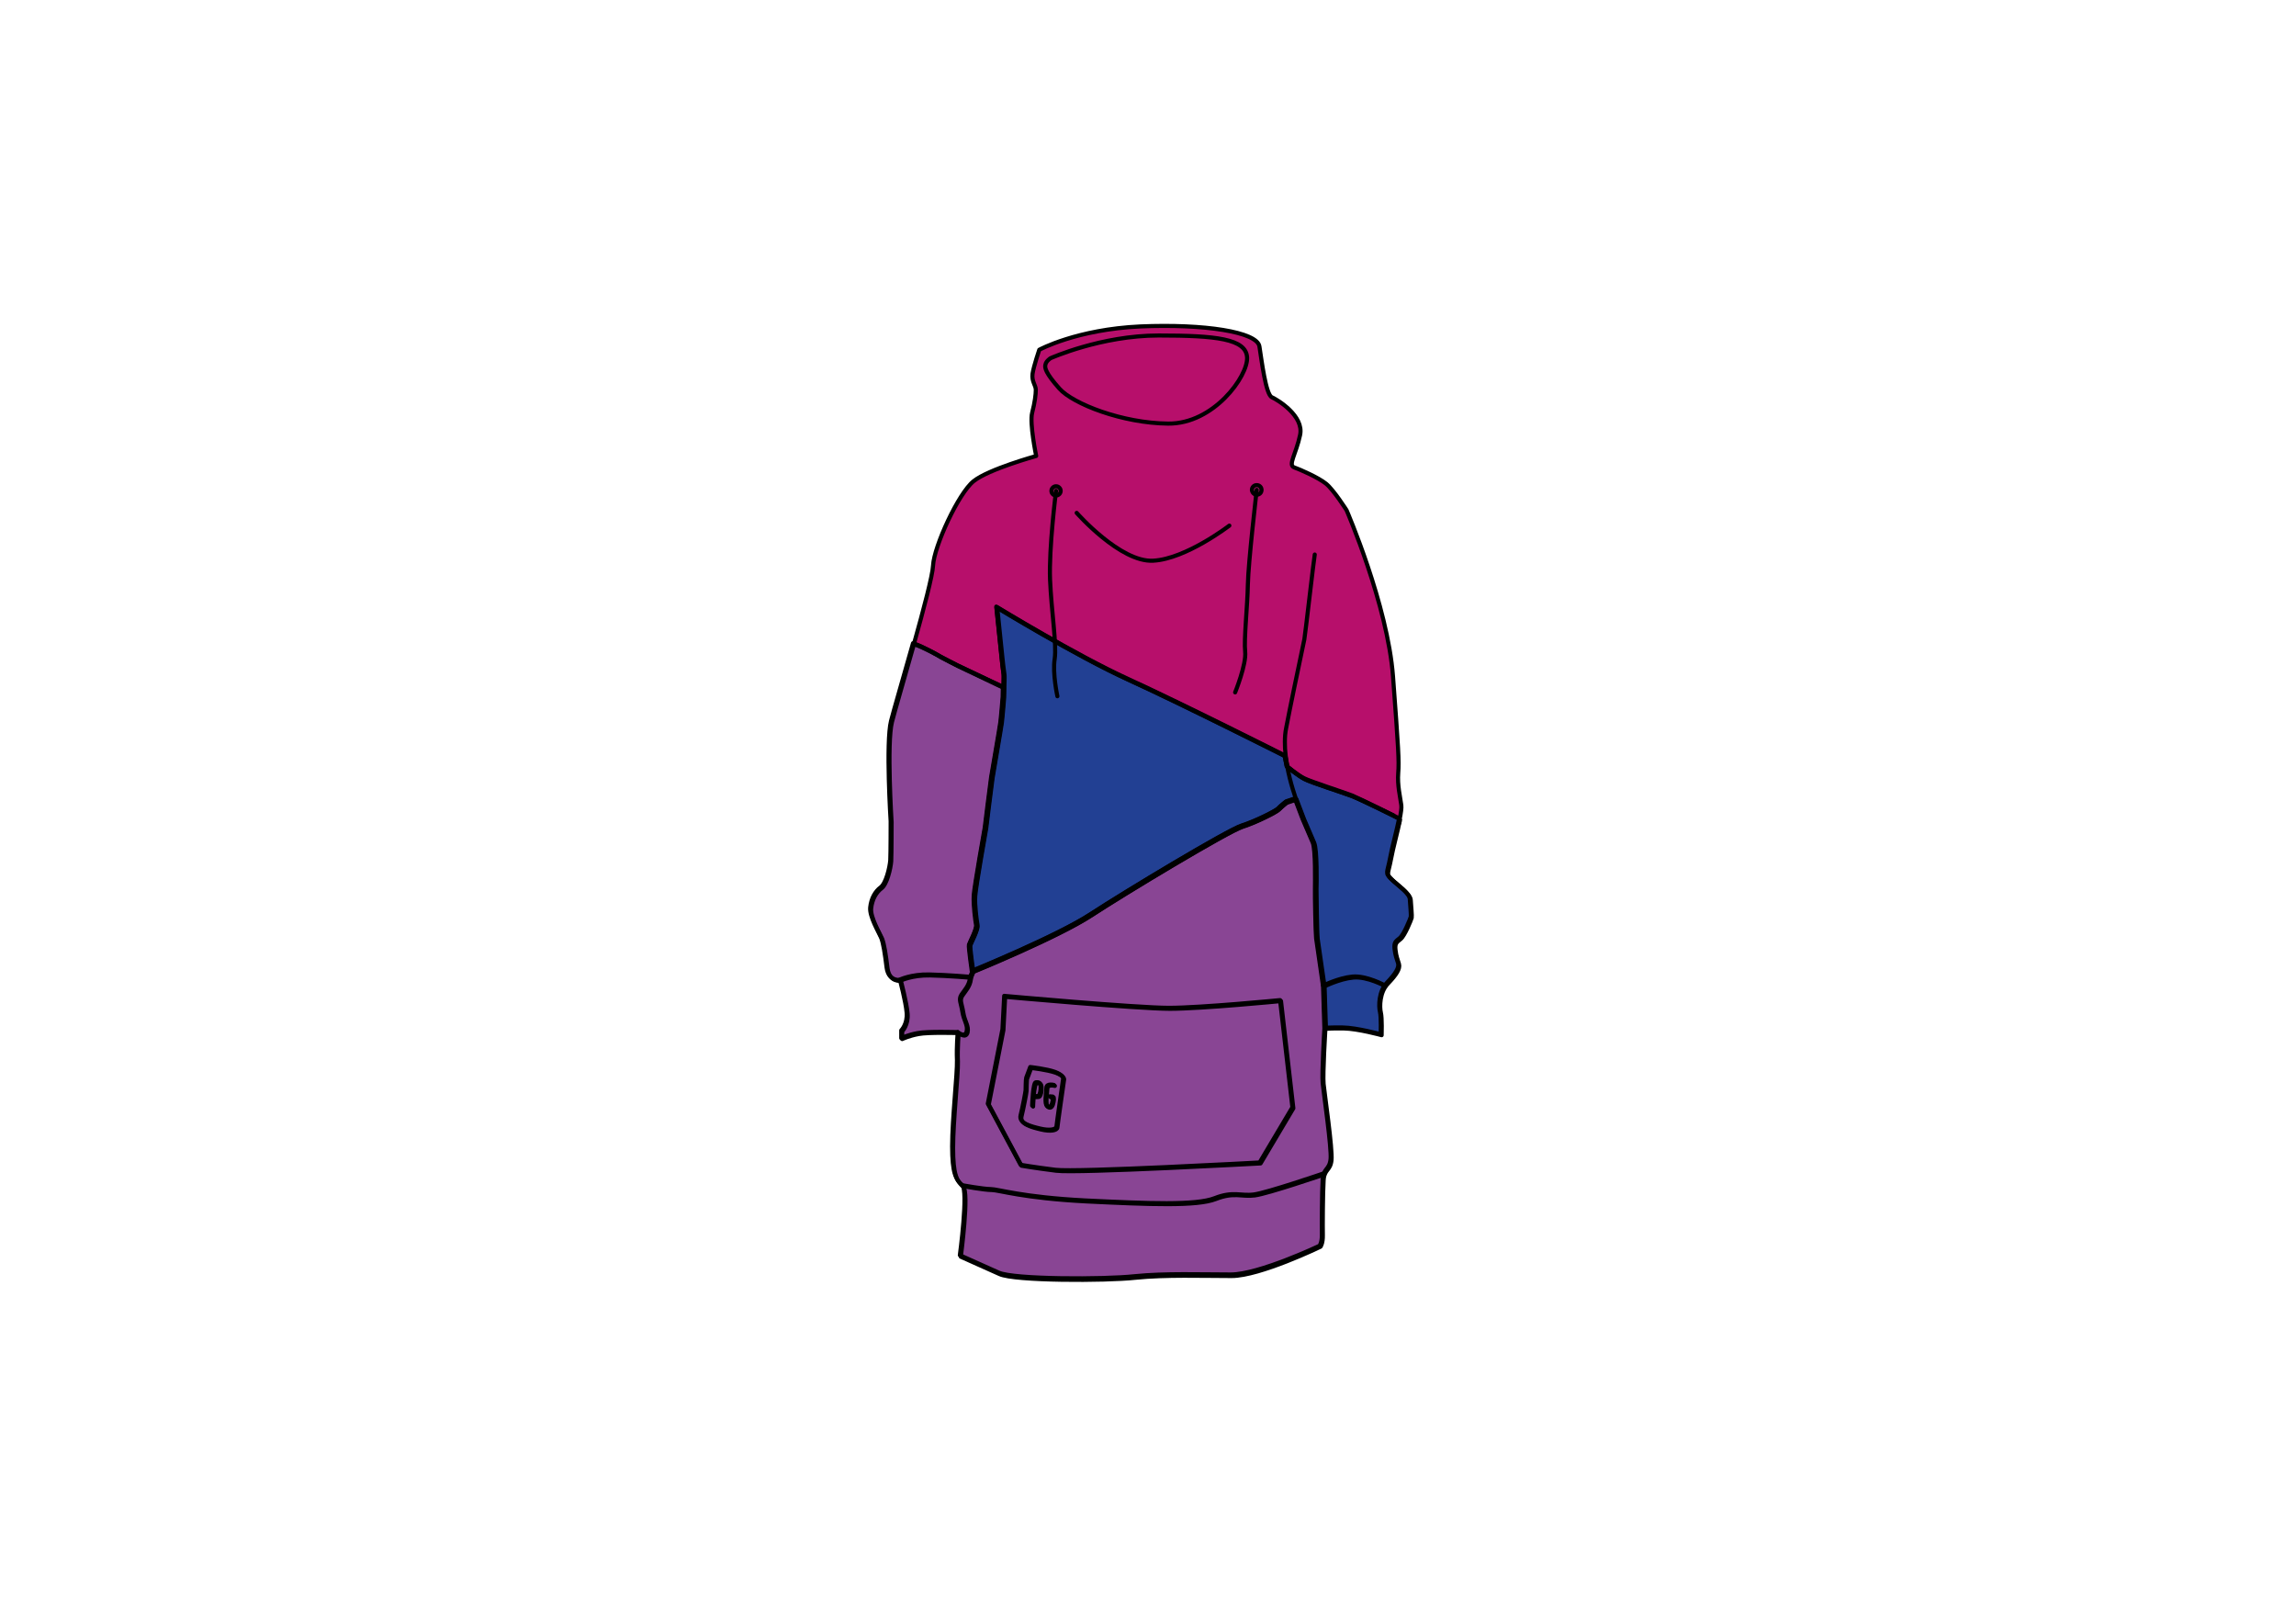
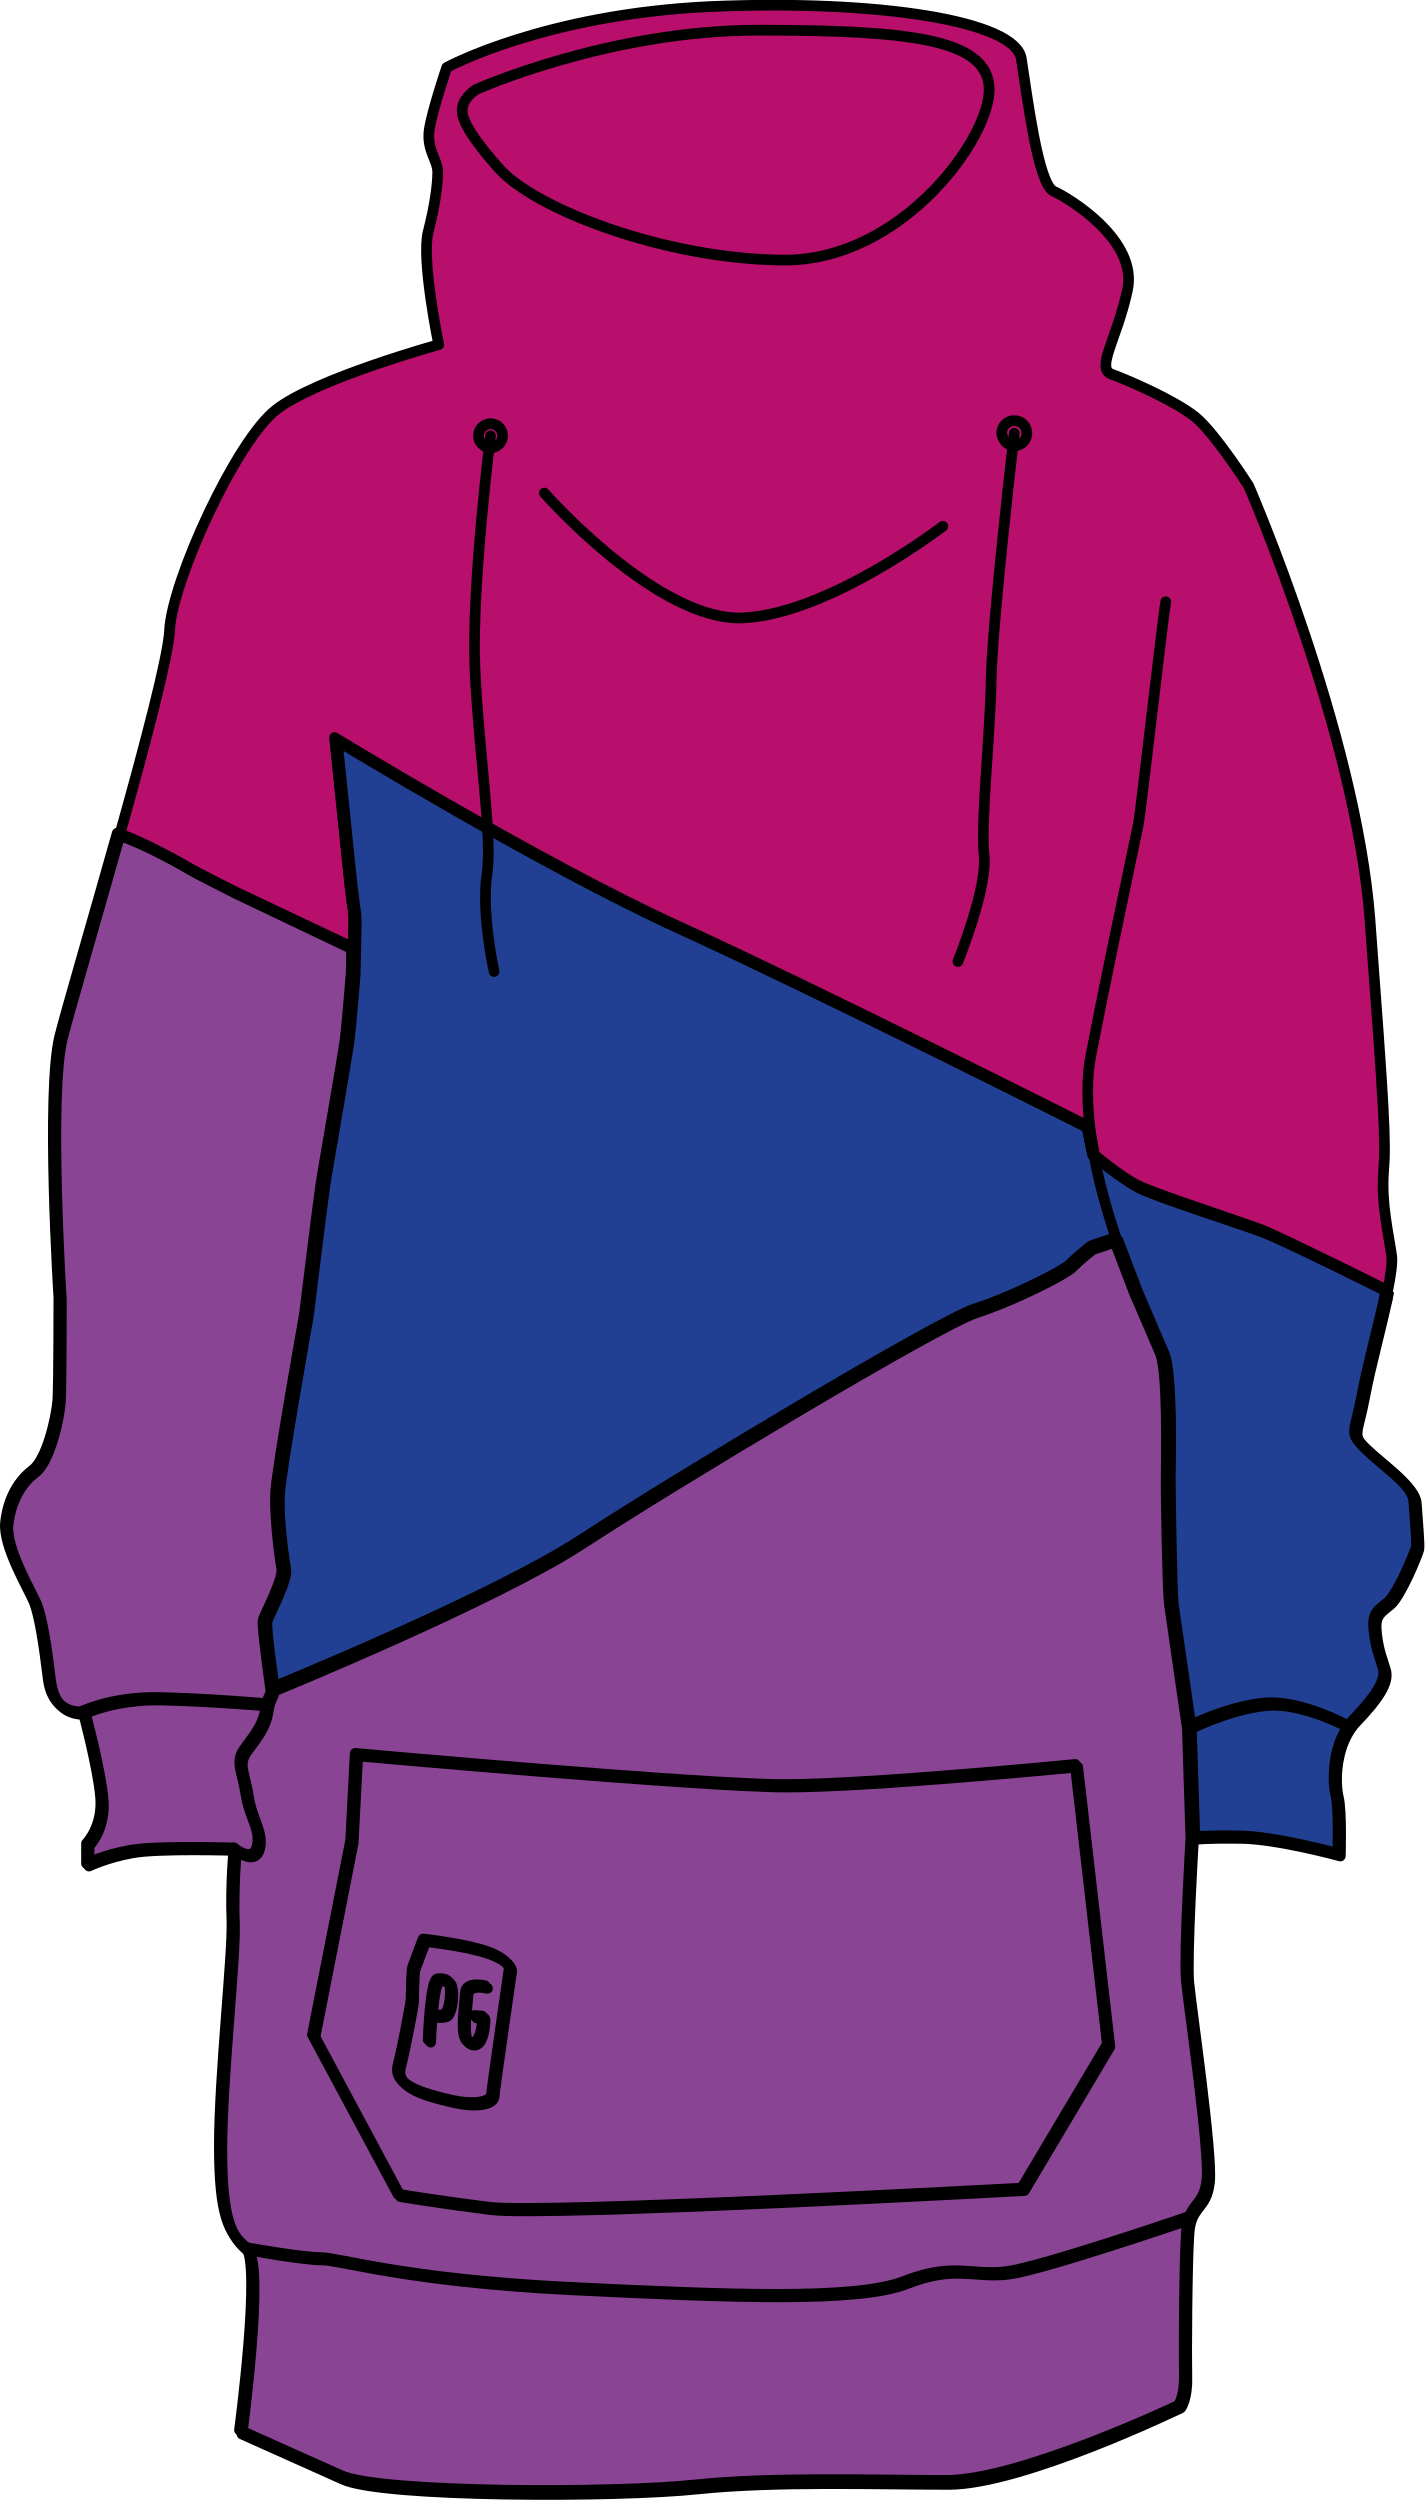
- <svg xmlns="http://www.w3.org/2000/svg" version="1.1" id="Слой_1" x="0px" y="0px" viewBox="0 0 1191 842" style="enable-background:new 0 0 1191 842;" xml:space="preserve">
+ <svg xmlns="http://www.w3.org/2000/svg" version="1.1" id="Слой_1" x="0px" y="0px" viewBox="0 0 283.1 496.9" style="enable-background:new 0 0 283.1 496.9;" xml:space="preserve">
  <style type="text/css">
	.st0{fill-rule:evenodd;clip-rule:evenodd;fill:#894594;}
	.st1{fill-rule:evenodd;clip-rule:evenodd;fill:#224093;}
	.st2{fill-rule:evenodd;clip-rule:evenodd;fill:#B70F6B;}
	.st3{fill:none;stroke:#000000;stroke-width:2.126;stroke-linecap:round;stroke-linejoin:round;stroke-miterlimit:22.926;}
</style>
  <g id="bottom">
-     <path class="st0" d="M496.8,535.3c0,0-15.8-0.5-20.8,0.5c-5,0.9-8.5,2.6-8.5,2.6v-4c0,0,3.3-3.3,2.8-9.2s-3.5-17-3.5-17   s-5.9,0.9-6.9-6.4c-0.9-7.3-1.7-12.5-2.8-15.4c-1.2-2.8-6.2-11.1-5.7-15.8c0.5-4.7,2.6-8.3,5.4-10.4s4.7-10.2,5-14   c0.2-3.8,0.2-20.3,0.2-20.3s-2.6-40.9,0.2-52c1.4-5.5,6.5-22.9,11.4-40.3c5,1.6,13.1,6.2,14,6.8c1,0.6,8.9,4.6,8.9,4.6l23.7,11.3   l-0.1,5.1c0,0-0.8,10.1-1.2,13.2s-4.4,26-4.8,28.6c-0.4,2.6-3.3,26.1-3.3,26.1s-5.4,30.3-5.7,35.1c-0.3,4.7,0.8,13.1,1.2,15.3   c0.4,2.2-3.4,9.2-3.7,10.3c-0.3,1.1,1.5,13.7,1.5,13.7s44.1-18,61.5-29.4s70.8-43.5,78.3-45.9s17.8-7.7,18.9-8.9   c1.1-1.2,4.1-3.6,4.1-3.6l4.8-1.6l4,10.5c0,0,3.6,8.4,5.2,12.1c1.6,3.7,1.2,21.1,1.2,24.1c-0.1,3,0.3,23.4,0.6,25.6   c0.3,2.3,3.6,24.9,3.6,24.9l0.7,21.9c0,0-1.4,23.2-0.9,28.3s4.7,33.8,4.1,39.5c-0.6,5.7-3.8,4.5-4.1,10.6c-0.4,6.2-0.5,24-0.4,28.3   s-1.2,6-1.2,6S653.1,661,638.4,661s-34.3-0.7-49.9,0.9c-15.6,1.7-62.7,1.7-70.5-1.9c-7.8-3.5-20.1-9-20.1-9s4.5-33.6,1.2-36.4   c-3.3-2.8-5.2-6.2-5.2-20.1c0-14,2.7-37.7,2.5-44.7C496.1,542.8,496.8,535.3,496.8,535.3z" />
-     <path class="st0" d="M496.3,534.8c0,0-15.8-0.5-20.8,0.5c-5,0.9-8.5,2.6-8.5,2.6v-4c0,0,3.3-3.3,2.8-9.2s-3.5-17-3.5-17   s-5.9,0.9-6.9-6.4c-0.9-7.3-1.7-12.5-2.8-15.4c-1.2-2.8-6.2-11.1-5.7-15.8c0.5-4.7,2.6-8.3,5.4-10.4s4.7-10.2,5-14   c0.2-3.8,0.2-20.3,0.2-20.3s-2.6-40.9,0.2-52c1.4-5.5,6.5-22.9,11.4-40.3c5,1.6,13.1,6.2,14,6.8c1,0.6,8.9,4.6,8.9,4.6l23.7,11.3   l-0.1,5.1c0,0-0.8,10.1-1.2,13.2s-4.4,26-4.8,28.6c-0.4,2.6-3.3,26.1-3.3,26.1s-5.4,30.3-5.7,35.1c-0.3,4.7,0.8,13.1,1.2,15.3   c0.4,2.2-3.4,9.2-3.7,10.3c-0.3,1.1,1.5,13.7,1.5,13.7s44.1-18,61.5-29.4s70.8-43.5,78.3-45.9s17.8-7.7,18.9-8.9   c1.1-1.2,4.1-3.6,4.1-3.6l4.8-1.6l4,10.5c0,0,3.6,8.4,5.2,12.1c1.6,3.7,1.2,21.1,1.2,24.1c-0.1,3,0.3,23.4,0.6,25.6   c0.3,2.3,3.6,24.9,3.6,24.9l0.7,21.9c0,0-1.4,23.2-0.9,28.3s4.7,33.8,4.1,39.5c-0.6,5.7-3.8,4.5-4.1,10.6c-0.4,6.2-0.5,24-0.4,28.3   s-1.2,6-1.2,6s-31.4,15.2-46.1,15.2s-34.3-0.7-49.9,0.9c-15.6,1.7-62.7,1.7-70.5-1.9c-7.8-3.5-20.1-9-20.1-9s4.5-33.6,1.2-36.4   c-3.3-2.8-5.2-6.2-5.2-20.1c0-14,2.7-37.7,2.5-44.7C495.6,542.3,496.3,534.8,496.3,534.8z" />
+     <path class="st0" d="M46.5,367.3c0,0-15.8-0.5-20.8,0.5c-5,0.9-8.5,2.6-8.5,2.6v-4c0,0,3.3-3.3,2.8-9.2s-3.5-17-3.5-17   s-5.9,0.9-6.9-6.4c-0.9-7.3-1.7-12.5-2.8-15.4c-1.2-2.8-6.2-11.1-5.7-15.8c0.5-4.7,2.6-8.3,5.4-10.4s4.7-10.2,5-14   c0.2-3.8,0.2-20.3,0.2-20.3s-2.6-40.9,0.2-52c1.4-5.5,6.5-22.9,11.4-40.3c5,1.6,13.1,6.2,14,6.8c1,0.6,8.9,4.6,8.9,4.6l23.7,11.3   l-0.1,5.1c0,0-0.8,10.1-1.2,13.2s-4.4,26-4.8,28.6c-0.4,2.6-3.3,26.1-3.3,26.1s-5.4,30.3-5.7,35.1c-0.3,4.7,0.8,13.1,1.2,15.3   c0.4,2.2-3.4,9.2-3.7,10.3c-0.3,1.1,1.5,13.7,1.5,13.7s44.1-18,61.5-29.4s70.8-43.5,78.3-45.9s17.8-7.7,18.9-8.9   c1.1-1.2,4.1-3.6,4.1-3.6l4.8-1.6l4,10.5c0,0,3.6,8.4,5.2,12.1c1.6,3.7,1.2,21.1,1.2,24.1c-0.1,3,0.3,23.4,0.6,25.6   c0.3,2.3,3.6,24.9,3.6,24.9l0.7,21.9c0,0-1.4,23.2-0.9,28.3s4.7,33.8,4.1,39.5c-0.6,5.7-3.8,4.5-4.1,10.6c-0.4,6.2-0.5,24-0.4,28.3   s-1.2,6-1.2,6S202.8,493,188.1,493s-34.3-0.7-49.9,0.9c-15.6,1.7-62.7,1.7-70.5-1.9c-7.8-3.5-20.1-9-20.1-9s4.5-33.6,1.2-36.4   c-3.3-2.8-5.2-6.2-5.2-20.1c0-14,2.7-37.7,2.5-44.7C45.8,374.8,46.5,367.3,46.5,367.3z" />
+     <path class="st0" d="M46,366.8c0,0-15.8-0.5-20.8,0.5c-5,0.9-8.5,2.6-8.5,2.6v-4c0,0,3.3-3.3,2.8-9.2s-3.5-17-3.5-17   s-5.9,0.9-6.9-6.4c-0.9-7.3-1.7-12.5-2.8-15.4c-1.2-2.8-6.2-11.1-5.7-15.8c0.5-4.7,2.6-8.3,5.4-10.4s4.7-10.2,5-14   c0.2-3.8,0.2-20.3,0.2-20.3s-2.6-40.9,0.2-52c1.4-5.5,6.5-22.9,11.4-40.3c5,1.6,13.1,6.2,14,6.8c1,0.6,8.9,4.6,8.9,4.6l23.7,11.3   l-0.1,5.1c0,0-0.8,10.1-1.2,13.2s-4.4,26-4.8,28.6c-0.4,2.6-3.3,26.1-3.3,26.1s-5.4,30.3-5.7,35.1c-0.3,4.7,0.8,13.1,1.2,15.3   c0.4,2.2-3.4,9.2-3.7,10.3c-0.3,1.1,1.5,13.7,1.5,13.7s44.1-18,61.5-29.4s70.8-43.5,78.3-45.9s17.8-7.7,18.9-8.9   c1.1-1.2,4.1-3.6,4.1-3.6l4.8-1.6l4,10.5c0,0,3.6,8.4,5.2,12.1c1.6,3.7,1.2,21.1,1.2,24.1c-0.1,3,0.3,23.4,0.6,25.6   c0.3,2.3,3.6,24.9,3.6,24.9l0.7,21.9c0,0-1.4,23.2-0.9,28.3s4.7,33.8,4.1,39.5c-0.6,5.7-3.8,4.5-4.1,10.6c-0.4,6.2-0.5,24-0.4,28.3   s-1.2,6-1.2,6s-31.4,15.2-46.1,15.2s-34.3-0.7-49.9,0.9c-15.6,1.7-62.7,1.7-70.5-1.9c-7.8-3.5-20.1-9-20.1-9s4.5-33.6,1.2-36.4   c-3.3-2.8-5.2-6.2-5.2-20.1c0-14,2.7-37.7,2.5-44.7C45.3,374.3,46,366.8,46,366.8z" />
  </g>
  <g id="middle">
-     <path class="st1" d="M725.8,424.4c-1.3,6.4-3.7,15-4.7,20.5c-1.5,8-2.8,7.7,0.5,10.9c3.3,3.2,9.5,7.3,9.7,10.5s0.7,8.3,0.5,9.2   s-3.6,9.3-5.7,11c-2.1,1.7-3.1,2.2-2.7,5.7c0.4,3.5,1.1,4.9,1.8,7.3s-1.4,5.6-5.7,10.1c-4.4,4.5-4.4,12.2-3.7,15.1   c0.7,2.8,0.4,11.7,0.4,11.7s-12.4-3.4-19.6-3.5c-7.2-0.1-9.3,0.2-9.3,0.2l-0.7-21.9c0,0-3.3-22.7-3.6-24.9   c-0.3-2.3-0.6-22.6-0.6-25.6c0.1-3,0.4-20.4-1.2-24.1c-1.6-3.7-5.2-12.1-5.2-12.1l-4-10.5l-4.8,1.6c0,0-3,2.4-4.1,3.6   s-11.4,6.5-18.9,8.9s-60.9,34.5-78.3,45.9c-17.4,11.4-61.5,29.4-61.5,29.4s-1.9-12.5-1.5-13.7c0.3-1.1,4.1-8.1,3.7-10.3   c-0.4-2.2-1.6-10.6-1.2-15.3c0.3-4.7,5.7-35.1,5.7-35.1s2.9-23.5,3.3-26.1c0.4-2.6,4.4-25.5,4.8-28.6c0.4-3.1,1.2-13.2,1.2-13.2   c0.3-17.2,0.5-6.4-1-21.3c-0.4-3.7-2.6-25.2-2.6-25.2s41.3,25.2,68.3,37.5s81.2,39.6,81.2,39.6l1.1,5.5c0,0,5.4,4.6,9,6.4   s19.8,7,24.8,8.9C706,414.5,725.8,424.3,725.8,424.4z" />
-     <path class="st1" d="M725.3,423.9c-1.3,6.4-3.7,15-4.7,20.5c-1.5,8-2.8,7.7,0.5,10.9c3.3,3.2,9.5,7.3,9.7,10.5s0.7,8.3,0.5,9.2   s-3.6,9.3-5.7,11c-2.1,1.7-3.1,2.2-2.7,5.7c0.4,3.5,1.1,4.9,1.8,7.3s-1.4,5.6-5.7,10.1c-4.4,4.5-4.4,12.2-3.7,15.1   c0.7,2.8,0.4,11.7,0.4,11.7s-12.4-3.4-19.6-3.5c-7.2-0.1-9.3,0.2-9.3,0.2l-0.7-21.9c0,0-3.3-22.7-3.6-24.9   c-0.3-2.3-0.6-22.6-0.6-25.6c0.1-3,0.4-20.4-1.2-24.1c-1.6-3.7-5.2-12.1-5.2-12.1l-4-10.5l-4.8,1.6c0,0-3,2.4-4.1,3.6   s-11.4,6.5-18.9,8.9s-60.9,34.5-78.3,45.9c-17.4,11.4-61.5,29.4-61.5,29.4s-1.9-12.5-1.5-13.7c0.3-1.1,4.1-8.1,3.7-10.3   c-0.4-2.2-1.6-10.6-1.2-15.3c0.3-4.7,5.7-35.1,5.7-35.1s2.9-23.5,3.3-26.1c0.4-2.6,4.4-25.5,4.8-28.6c0.4-3.1,1.2-13.2,1.2-13.2   c0.3-17.2,0.5-6.4-1-21.3c-0.4-3.7-2.6-25.2-2.6-25.2s41.3,25.2,68.3,37.5s81.2,39.6,81.2,39.6l1.1,5.5c0,0,5.4,4.6,9,6.4   s19.8,7,24.8,8.9C705.5,414,725.3,423.8,725.3,423.9z" />
+     <path class="st1" d="M275.5,256.4c-1.3,6.4-3.7,15-4.7,20.5c-1.5,8-2.8,7.7,0.5,10.9c3.3,3.2,9.5,7.3,9.7,10.5s0.7,8.3,0.5,9.2   s-3.6,9.3-5.7,11c-2.1,1.7-3.1,2.2-2.7,5.7c0.4,3.5,1.1,4.9,1.8,7.3s-1.4,5.6-5.7,10.1c-4.4,4.5-4.4,12.2-3.7,15.1   c0.7,2.8,0.4,11.7,0.4,11.7s-12.4-3.4-19.6-3.5c-7.2-0.1-9.3,0.2-9.3,0.2l-0.7-21.9c0,0-3.3-22.7-3.6-24.9   c-0.3-2.3-0.6-22.6-0.6-25.6c0.1-3,0.4-20.4-1.2-24.1c-1.6-3.7-5.2-12.1-5.2-12.1l-4-10.5l-4.8,1.6c0,0-3,2.4-4.1,3.6   s-11.4,6.5-18.9,8.9S133,294.6,115.6,306c-17.4,11.4-61.5,29.4-61.5,29.4s-1.9-12.5-1.5-13.7c0.3-1.1,4.1-8.1,3.7-10.3   c-0.4-2.2-1.6-10.6-1.2-15.3c0.3-4.7,5.7-35.1,5.7-35.1s2.9-23.5,3.3-26.1c0.4-2.6,4.4-25.5,4.8-28.6c0.4-3.1,1.2-13.2,1.2-13.2   c0.3-17.2,0.5-6.4-1-21.3c-0.4-3.7-2.6-25.2-2.6-25.2s41.3,25.2,68.3,37.5s81.2,39.6,81.2,39.6l1.1,5.5c0,0,5.4,4.6,9,6.4   s19.8,7,24.8,8.9C255.7,246.5,275.5,256.3,275.5,256.4z" />
+     <path class="st1" d="M275,255.9c-1.3,6.4-3.7,15-4.7,20.5c-1.5,8-2.8,7.7,0.5,10.9c3.3,3.2,9.5,7.3,9.7,10.5s0.7,8.3,0.5,9.2   s-3.6,9.3-5.7,11c-2.1,1.7-3.1,2.2-2.7,5.7c0.4,3.5,1.1,4.9,1.8,7.3s-1.4,5.6-5.7,10.1c-4.4,4.5-4.4,12.2-3.7,15.1   c0.7,2.8,0.4,11.7,0.4,11.7s-12.4-3.4-19.6-3.5c-7.2-0.1-9.3,0.2-9.3,0.2l-0.7-21.9c0,0-3.3-22.7-3.6-24.9   c-0.3-2.3-0.6-22.6-0.6-25.6c0.1-3,0.4-20.4-1.2-24.1c-1.6-3.7-5.2-12.1-5.2-12.1l-4-10.5l-4.8,1.6c0,0-3,2.4-4.1,3.6   s-11.4,6.5-18.9,8.9s-60.9,34.5-78.3,45.9c-17.4,11.4-61.5,29.4-61.5,29.4s-1.9-12.5-1.5-13.7c0.3-1.1,4.1-8.1,3.7-10.3   c-0.4-2.2-1.6-10.6-1.2-15.3c0.3-4.7,5.7-35.1,5.7-35.1s2.9-23.5,3.3-26.1c0.4-2.6,4.4-25.5,4.8-28.6c0.4-3.1,1.2-13.2,1.2-13.2   c0.3-17.2,0.5-6.4-1-21.3c-0.4-3.7-2.6-25.2-2.6-25.2s41.3,25.2,68.3,37.5s81.2,39.6,81.2,39.6l1.1,5.5c0,0,5.4,4.6,9,6.4   s19.8,7,24.8,8.9C255.2,246,275,255.8,275,255.9z" />
  </g>
  <g id="top">
-     <path class="st2" d="M473.6,333.4c5-17.8,9.7-35.6,9.9-40.6c0.5-9.9,13.2-37.6,21.1-43.8c7.8-6.2,32.4-13,32.4-13   s-3.5-16.9-2.1-22.4c1.4-5.4,1.9-9.6,1.9-11.9c0-2.4-2.2-4.3-1.7-8.3c0.6-4,3.5-12.5,3.5-12.5s19.4-10.6,52.5-12.1   c33.1-1.4,60.6,2.8,61.7,10.4c1.2,7.6,3.3,24.8,6.4,26.3c3.1,1.4,16.8,9.7,14.7,19.6c-2.1,9.9-6.4,15.6-3.1,16.8   c3.3,1.2,12.5,5.2,16.6,8.5c4,3.3,10.6,13.7,10.6,13.7s21.3,49,24.1,86.3c2.8,37.4,3.2,43.8,2.7,50c-0.5,6.3,1,12.3,1.6,16.7   c0.2,1.4-0.2,4-0.8,7c0,0-19.8-9.8-24.8-11.7c-5-1.9-21.3-7-24.8-8.9s-9-6.4-9-6.4l-1.1-5.5c0,0-54.2-27.3-81.2-39.6   c-27-12.3-68.3-37.5-68.3-37.5s2.2,21.5,2.6,25.2c1.4,14.9,1.3,4.1,1,21.3l0.1-5.1l-23.7-11.3c0,0-7.9-4-8.9-4.6   C486.8,339.7,478.7,335.1,473.6,333.4L473.6,333.4z M725.5,425.6c-0.1,0.3-0.1,0.6-0.2,0.8C725.4,426.2,725.5,425.9,725.5,425.6z" />
+     <path class="st2" d="M23.3,165.4c5-17.8,9.7-35.6,9.9-40.6c0.5-9.9,13.2-37.6,21.1-43.8c7.8-6.2,32.4-13,32.4-13   s-3.5-16.9-2.1-22.4c1.4-5.4,1.9-9.6,1.9-11.9c0-2.4-2.2-4.3-1.7-8.3c0.6-4,3.5-12.5,3.5-12.5s19.4-10.6,52.5-12.1   c33.1-1.4,60.6,2.8,61.7,10.4c1.2,7.6,3.3,24.8,6.4,26.3c3.1,1.4,16.8,9.7,14.7,19.6c-2.1,9.9-6.4,15.6-3.1,16.8   c3.3,1.2,12.5,5.2,16.6,8.5c4,3.3,10.6,13.7,10.6,13.7s21.3,49,24.1,86.3c2.8,37.4,3.2,43.8,2.7,50c-0.5,6.3,1,12.3,1.6,16.7   c0.2,1.4-0.2,4-0.8,7c0,0-19.8-9.8-24.8-11.7c-5-1.9-21.3-7-24.8-8.9s-9-6.4-9-6.4l-1.1-5.5c0,0-54.2-27.3-81.2-39.6   c-27-12.3-68.3-37.5-68.3-37.5s2.2,21.5,2.6,25.2c1.4,14.9,1.3,4.1,1,21.3l0.1-5.1l-23.7-11.3c0,0-7.9-4-8.9-4.6   C36.5,171.7,28.4,167.1,23.3,165.4L23.3,165.4z M275.2,257.6c-0.1,0.3-0.1,0.6-0.2,0.8C275.1,258.2,275.2,257.9,275.2,257.6z" />
  </g>
  <g id="Layer_2">
-     <path class="st3" d="M497.3,535.8c0,0-15.8-0.5-20.8,0.5c-5,0.9-8.5,2.6-8.5,2.6v-4c0,0,3.3-3.3,2.8-9.2s-3.5-17-3.5-17   s-5.9,0.9-6.9-6.4c-0.9-7.3-1.7-12.5-2.8-15.4c-1.2-2.8-6.2-11.1-5.7-15.8c0.5-4.7,2.6-8.3,5.4-10.4s4.7-10.2,5-14   c0.2-3.8,0.2-20.3,0.2-20.3s-2.6-40.9,0.2-52c1.4-5.5,6.5-22.9,11.4-40.3c5,1.6,13.1,6.2,14,6.8c1,0.6,8.9,4.6,8.9,4.6l23.7,11.3   l-0.1,5.1c0,0-0.8,10.1-1.2,13.2s-4.4,26-4.8,28.6c-0.4,2.6-3.3,26.1-3.3,26.1s-5.4,30.3-5.7,35.1c-0.3,4.7,0.8,13.1,1.2,15.3   c0.4,2.2-3.4,9.2-3.7,10.3c-0.3,1.1,1.5,13.7,1.5,13.7s44.1-18,61.5-29.4s70.8-43.5,78.3-45.9s17.8-7.7,18.9-8.9   c1.1-1.2,4.1-3.6,4.1-3.6l4.8-1.6l4,10.5c0,0,3.6,8.4,5.2,12.1c1.6,3.7,1.2,21.1,1.2,24.1c-0.1,3,0.3,23.4,0.6,25.6   c0.3,2.3,3.6,24.9,3.6,24.9l0.7,21.9c0,0-1.4,23.2-0.9,28.3s4.7,33.8,4.1,39.5c-0.6,5.7-3.8,4.5-4.1,10.6c-0.4,6.2-0.5,24-0.4,28.3   s-1.2,6-1.2,6s-31.4,15.2-46.1,15.2s-34.3-0.7-49.9,0.9c-15.6,1.7-62.7,1.7-70.5-1.9c-7.8-3.5-20.1-9-20.1-9s4.5-33.6,1.2-36.4   c-3.3-2.8-5.2-6.2-5.2-20.1c0-14,2.7-37.7,2.5-44.7C496.6,543.3,497.3,535.8,497.3,535.8z" />
-     <path class="st3" d="M497.3,535.8c0,0,3.7,3.1,4.6-0.3c0.8-3.4-1.5-5.7-2.2-10.3s-2.1-6.3-0.5-8.8c1.7-2.5,3.9-4.7,4.4-8.3   c0.4-2.8,1.2-2.4,1.2-4.5" />
-     <path class="st3" d="M467.2,508.6c0,0,5.9-2.9,15.3-2.7c9.5,0.2,21.1,1.2,21.1,1.2" />
-     <path class="st3" d="M687,609.1c0,0-29.2,10-36.1,10.9c-6.9,0.9-10.6-1.9-20.3,1.9c-9.7,3.8-34.3,2.8-67.2,1.2   c-32.9-1.7-45.2-5.9-49-5.9s-14.8-2-14.8-2" />
-     <path class="st3" d="M521.4,517c0,0,68.6,6.2,85.4,6.2c16.8,0,57.7-4,57.7-4l6.4,55.6l-17,28.6c0,0-94.9,5.2-106,3.8   s-18-2.6-18-2.6l-17-31.7l7.6-38.6L521.4,517z" />
-     <path class="st3" d="M534.9,553.9c0,0,8.3,0.9,12.8,2.5c4.5,1.7,4.3,3.4,4.3,3.4s-3.4,23.5-3.5,25c-0.2,1.5-3.5,2.2-8.5,1   s-11.1-2.8-10.1-6.8s2.6-12.4,2.6-13.1c0-0.8,0.1-5.9,0.3-6.4C533,558.9,534.9,553.9,534.9,553.9z" />
-     <path class="st3" d="M535.9,573.9c0,0,0.4-12.1,1.9-12.1c1.5-0.1,2.4,0.1,2.5,2.2c0.1,2.1-0.4,3.9-0.9,4.6   c-0.5,0.7-3.2,0.3-3.2,0.3" />
-     <path class="st3" d="M547.2,563.2c0,0-3.8-1-3.9,1.4c-0.1,2.5-1.2,8.6,0.4,9.6c1.6,1,2.5-0.7,2.8-2.6c0.1-0.7,0.2-1.2,0.2-1.6   c0-0.9,0.1-0.8-0.5-0.8l-1.1-0.1" />
-     <path class="st3" d="M496.8,535.3c0,0-15.8-0.5-20.8,0.5c-5,0.9-8.5,2.6-8.5,2.6v-4c0,0,3.3-3.3,2.8-9.2s-3.5-17-3.5-17   s-5.9,0.9-6.9-6.4c-0.9-7.3-1.7-12.5-2.8-15.4c-1.2-2.8-6.2-11.1-5.7-15.8c0.5-4.7,2.6-8.3,5.4-10.4s4.7-10.2,5-14   c0.2-3.8,0.2-20.3,0.2-20.3s-2.6-40.9,0.2-52c1.4-5.5,6.5-22.9,11.4-40.3c5,1.6,13.1,6.2,14,6.8c1,0.6,8.9,4.6,8.9,4.6l23.7,11.3   l-0.1,5.1c0,0-0.8,10.1-1.2,13.2s-4.4,26-4.8,28.6c-0.4,2.6-3.3,26.1-3.3,26.1s-5.4,30.3-5.7,35.1c-0.3,4.7,0.8,13.1,1.2,15.3   c0.4,2.2-3.4,9.2-3.7,10.3c-0.3,1.1,1.5,13.7,1.5,13.7s44.1-18,61.5-29.4s70.8-43.5,78.3-45.9s17.8-7.7,18.9-8.9   c1.1-1.2,4.1-3.6,4.1-3.6l4.8-1.6l4,10.5c0,0,3.6,8.4,5.2,12.1c1.6,3.7,1.2,21.1,1.2,24.1c-0.1,3,0.3,23.4,0.6,25.6   c0.3,2.3,3.6,24.9,3.6,24.9l0.7,21.9c0,0-1.4,23.2-0.9,28.3s4.7,33.8,4.1,39.5c-0.6,5.7-3.8,4.5-4.1,10.6c-0.4,6.2-0.5,24-0.4,28.3   s-1.2,6-1.2,6S653.1,661,638.4,661s-34.3-0.7-49.9,0.9c-15.6,1.7-62.7,1.7-70.5-1.9c-7.8-3.5-20.1-9-20.1-9s4.5-33.6,1.2-36.4   c-3.3-2.8-5.2-6.2-5.2-20.1c0-14,2.7-37.7,2.5-44.7C496.1,542.8,496.8,535.3,496.8,535.3z" />
-     <path class="st3" d="M496.8,535.3c0,0,3.7,3.1,4.6-0.3c0.8-3.4-1.5-5.7-2.2-10.3s-2.1-6.3-0.5-8.8c1.7-2.5,3.9-4.7,4.4-8.3   c0.4-2.8,1.2-2.4,1.2-4.5" />
-     <path class="st3" d="M466.7,508.1c0,0,5.9-2.9,15.3-2.7c9.5,0.2,21.1,1.2,21.1,1.2" />
-     <path class="st3" d="M686.5,608.6c0,0-29.2,10-36.1,10.9c-6.9,0.9-10.6-1.9-20.3,1.9c-9.7,3.8-34.3,2.8-67.2,1.2   c-32.9-1.7-45.2-5.9-49-5.9s-14.8-2-14.8-2" />
-     <path class="st3" d="M520.9,516.5c0,0,68.6,6.2,85.4,6.2c16.8,0,57.7-4,57.7-4l6.4,55.6l-17,28.6c0,0-94.9,5.2-106,3.8   s-18-2.6-18-2.6l-17-31.7l7.6-38.6L520.9,516.5z" />
-     <path class="st3" d="M534.4,553.4c0,0,8.3,0.9,12.8,2.5c4.5,1.7,4.3,3.4,4.3,3.4s-3.4,23.5-3.5,25c-0.2,1.5-3.5,2.2-8.5,1   s-11.1-2.8-10.1-6.8s2.6-12.4,2.6-13.1c0-0.8,0.1-5.9,0.3-6.4C532.5,558.4,534.4,553.4,534.4,553.4z" />
-     <path class="st3" d="M535.4,573.4c0,0,0.4-12.1,1.9-12.1c1.5-0.1,2.4,0.1,2.5,2.2c0.1,2.1-0.4,3.9-0.9,4.6   c-0.5,0.7-3.2,0.3-3.2,0.3" />
-     <path class="st3" d="M546.7,562.7c0,0-3.8-1-3.9,1.4c-0.1,2.5-1.2,8.6,0.4,9.6c1.6,1,2.5-0.7,2.8-2.6c0.1-0.7,0.2-1.2,0.2-1.6   c0-0.9,0.1-0.8-0.5-0.8l-1.1-0.1" />
+     <path class="st3" d="M47,367.8c0,0-15.8-0.5-20.8,0.5c-5,0.9-8.5,2.6-8.5,2.6v-4c0,0,3.3-3.3,2.8-9.2s-3.5-17-3.5-17   s-5.9,0.9-6.9-6.4c-0.9-7.3-1.7-12.5-2.8-15.4c-1.2-2.8-6.2-11.1-5.7-15.8c0.5-4.7,2.6-8.3,5.4-10.4s4.7-10.2,5-14   c0.2-3.8,0.2-20.3,0.2-20.3s-2.6-40.9,0.2-52c1.4-5.5,6.5-22.9,11.4-40.3c5,1.6,13.1,6.2,14,6.8c1,0.6,8.9,4.6,8.9,4.6l23.7,11.3   l-0.1,5.1c0,0-0.8,10.1-1.2,13.2s-4.4,26-4.8,28.6c-0.4,2.6-3.3,26.1-3.3,26.1s-5.4,30.3-5.7,35.1c-0.3,4.7,0.8,13.1,1.2,15.3   c0.4,2.2-3.4,9.2-3.7,10.3c-0.3,1.1,1.5,13.7,1.5,13.7s44.1-18,61.5-29.4s70.8-43.5,78.3-45.9s17.8-7.7,18.9-8.9   c1.1-1.2,4.1-3.6,4.1-3.6l4.8-1.6l4,10.5c0,0,3.6,8.4,5.2,12.1c1.6,3.7,1.2,21.1,1.2,24.1c-0.1,3,0.3,23.4,0.6,25.6   c0.3,2.3,3.6,24.9,3.6,24.9l0.7,21.9c0,0-1.4,23.2-0.9,28.3s4.7,33.8,4.1,39.5c-0.6,5.7-3.8,4.5-4.1,10.6c-0.4,6.2-0.5,24-0.4,28.3   s-1.2,6-1.2,6s-31.4,15.2-46.1,15.2s-34.3-0.7-49.9,0.9c-15.6,1.7-62.7,1.7-70.5-1.9c-7.8-3.5-20.1-9-20.1-9s4.5-33.6,1.2-36.4   c-3.3-2.8-5.2-6.2-5.2-20.1c0-14,2.7-37.7,2.5-44.7C46.3,375.3,47,367.8,47,367.8z" />
+     <path class="st3" d="M47,367.8c0,0,3.7,3.1,4.6-0.3c0.8-3.4-1.5-5.7-2.2-10.3s-2.1-6.3-0.5-8.8c1.7-2.5,3.9-4.7,4.4-8.3   c0.4-2.8,1.2-2.4,1.2-4.5" />
+     <path class="st3" d="M16.9,340.6c0,0,5.9-2.9,15.3-2.7c9.5,0.2,21.1,1.2,21.1,1.2" />
+     <path class="st3" d="M236.7,441.1c0,0-29.2,10-36.1,10.9c-6.9,0.9-10.6-1.9-20.3,1.9c-9.7,3.8-34.3,2.8-67.2,1.2   c-32.9-1.7-45.2-5.9-49-5.9c-3.8,0-14.8-2-14.8-2" />
+     <path class="st3" d="M71.1,349c0,0,68.6,6.2,85.4,6.2c16.8,0,57.7-4,57.7-4l6.4,55.6l-17,28.6c0,0-94.9,5.2-106,3.8s-18-2.6-18-2.6   l-17-31.7l7.6-38.6L71.1,349z" />
+     <path class="st3" d="M84.6,385.9c0,0,8.3,0.9,12.8,2.5c4.5,1.7,4.3,3.4,4.3,3.4s-3.4,23.5-3.5,25c-0.2,1.5-3.5,2.2-8.5,1   S78.6,415,79.6,411s2.6-12.4,2.6-13.1c0-0.8,0.1-5.9,0.3-6.4C82.7,390.9,84.6,385.9,84.6,385.9z" />
+     <path class="st3" d="M85.6,405.9c0,0,0.4-12.1,1.9-12.1c1.5-0.1,2.4,0.1,2.5,2.2c0.1,2.1-0.4,3.9-0.9,4.6c-0.5,0.7-3.2,0.3-3.2,0.3   " />
+     <path class="st3" d="M96.9,395.2c0,0-3.8-1-3.9,1.4c-0.1,2.5-1.2,8.6,0.4,9.6c1.6,1,2.5-0.7,2.8-2.6c0.1-0.7,0.2-1.2,0.2-1.6   c0-0.9,0.1-0.8-0.5-0.8l-1.1-0.1" />
+     <path class="st3" d="M46.5,367.3c0,0-15.8-0.5-20.8,0.5c-5,0.9-8.5,2.6-8.5,2.6v-4c0,0,3.3-3.3,2.8-9.2s-3.5-17-3.5-17   s-5.9,0.9-6.9-6.4c-0.9-7.3-1.7-12.5-2.8-15.4c-1.2-2.8-6.2-11.1-5.7-15.8c0.5-4.7,2.6-8.3,5.4-10.4s4.7-10.2,5-14   c0.2-3.8,0.2-20.3,0.2-20.3s-2.6-40.9,0.2-52c1.4-5.5,6.5-22.9,11.4-40.3c5,1.6,13.1,6.2,14,6.8c1,0.6,8.9,4.6,8.9,4.6l23.7,11.3   l-0.1,5.1c0,0-0.8,10.1-1.2,13.2s-4.4,26-4.8,28.6c-0.4,2.6-3.3,26.1-3.3,26.1s-5.4,30.3-5.7,35.1c-0.3,4.7,0.8,13.1,1.2,15.3   c0.4,2.2-3.4,9.2-3.7,10.3c-0.3,1.1,1.5,13.7,1.5,13.7s44.1-18,61.5-29.4s70.8-43.5,78.3-45.9s17.8-7.7,18.9-8.9   c1.1-1.2,4.1-3.6,4.1-3.6l4.8-1.6l4,10.5c0,0,3.6,8.4,5.2,12.1c1.6,3.7,1.2,21.1,1.2,24.1c-0.1,3,0.3,23.4,0.6,25.6   c0.3,2.3,3.6,24.9,3.6,24.9l0.7,21.9c0,0-1.4,23.2-0.9,28.3s4.7,33.8,4.1,39.5c-0.6,5.7-3.8,4.5-4.1,10.6c-0.4,6.2-0.5,24-0.4,28.3   s-1.2,6-1.2,6S202.8,493,188.1,493s-34.3-0.7-49.9,0.9c-15.6,1.7-62.7,1.7-70.5-1.9c-7.8-3.5-20.1-9-20.1-9s4.5-33.6,1.2-36.4   c-3.3-2.8-5.2-6.2-5.2-20.1c0-14,2.7-37.7,2.5-44.7C45.8,374.8,46.5,367.3,46.5,367.3z" />
+     <path class="st3" d="M46.5,367.3c0,0,3.7,3.1,4.6-0.3c0.8-3.4-1.5-5.7-2.2-10.3s-2.1-6.3-0.5-8.8c1.7-2.5,3.9-4.7,4.4-8.3   c0.4-2.8,1.2-2.4,1.2-4.5" />
+     <path class="st3" d="M16.4,340.1c0,0,5.9-2.9,15.3-2.7c9.5,0.2,21.1,1.2,21.1,1.2" />
+     <path class="st3" d="M236.2,440.6c0,0-29.2,10-36.1,10.9c-6.9,0.9-10.6-1.9-20.3,1.9c-9.7,3.8-34.3,2.8-67.2,1.2   c-32.9-1.7-45.2-5.9-49-5.9c-3.8,0-14.8-2-14.8-2" />
+     <path class="st3" d="M70.6,348.5c0,0,68.6,6.2,85.4,6.2c16.8,0,57.7-4,57.7-4l6.4,55.6l-17,28.6c0,0-94.9,5.2-106,3.8   s-18-2.6-18-2.6l-17-31.7l7.6-38.6L70.6,348.5z" />
+     <path class="st3" d="M84.1,385.4c0,0,8.3,0.9,12.8,2.5c4.5,1.7,4.3,3.4,4.3,3.4s-3.4,23.5-3.5,25c-0.2,1.5-3.5,2.2-8.5,1   s-11.1-2.8-10.1-6.8s2.6-12.4,2.6-13.1c0-0.8,0.1-5.9,0.3-6.4C82.2,390.4,84.1,385.4,84.1,385.4z" />
+     <path class="st3" d="M85.1,405.4c0,0,0.4-12.1,1.9-12.1c1.5-0.1,2.4,0.1,2.5,2.2c0.1,2.1-0.4,3.9-0.9,4.6c-0.5,0.7-3.2,0.3-3.2,0.3   " />
+     <path class="st3" d="M96.4,394.7c0,0-3.8-1-3.9,1.4c-0.1,2.5-1.2,8.6,0.4,9.6c1.6,1,2.5-0.7,2.8-2.6c0.1-0.7,0.2-1.2,0.2-1.6   c0-0.9,0.1-0.8-0.5-0.8l-1.1-0.1" />
  </g>
  <g id="Layer_3">
-     <path class="st3" d="M726.3,424.9c-1.3,6.4-3.7,15-4.7,20.5c-1.5,8-2.8,7.7,0.5,10.9c3.3,3.2,9.5,7.3,9.7,10.5s0.7,8.3,0.5,9.2   s-3.6,9.3-5.7,11c-2.1,1.7-3.1,2.2-2.7,5.7c0.4,3.5,1.1,4.9,1.8,7.3s-1.4,5.6-5.7,10.1c-4.4,4.5-4.4,12.2-3.7,15.1   c0.7,2.8,0.4,11.7,0.4,11.7s-12.4-3.4-19.6-3.5c-7.2-0.1-9.3,0.2-9.3,0.2l-0.7-21.9c0,0-3.3-22.7-3.6-24.9   c-0.3-2.3-0.6-22.6-0.6-25.6c0.1-3,0.4-20.4-1.2-24.1c-1.6-3.7-5.2-12.1-5.2-12.1l-4-10.5l-4.8,1.6c0,0-3,2.4-4.1,3.6   s-11.4,6.5-18.9,8.9s-60.9,34.5-78.3,45.9c-17.4,11.4-61.5,29.4-61.5,29.4s-1.9-12.5-1.5-13.7c0.3-1.1,4.1-8.1,3.7-10.3   c-0.4-2.2-1.6-10.6-1.2-15.3c0.3-4.7,5.7-35.1,5.7-35.1s2.9-23.5,3.3-26.1c0.4-2.6,4.4-25.5,4.8-28.6c0.4-3.1,1.2-13.2,1.2-13.2   c0.3-17.2,0.5-6.4-1-21.3c-0.4-3.7-2.6-25.2-2.6-25.2s41.3,25.2,68.3,37.5s81.2,39.6,81.2,39.6l1.1,5.5c0,0,5.4,4.6,9,6.4   s19.8,7,24.8,8.9C706.5,415,726.3,424.8,726.3,424.9z" />
-     <path class="st3" d="M718.7,511.5c0,0-9.4-5.2-16.7-4.5s-15.2,4.7-15.2,4.7" />
-     <path class="st3" d="M725.8,424.4c-1.3,6.4-3.7,15-4.7,20.5c-1.5,8-2.8,7.7,0.5,10.9c3.3,3.2,9.5,7.3,9.7,10.5s0.7,8.3,0.5,9.2   s-3.6,9.3-5.7,11c-2.1,1.7-3.1,2.2-2.7,5.7c0.4,3.5,1.1,4.9,1.8,7.3s-1.4,5.6-5.7,10.1c-4.4,4.5-4.4,12.2-3.7,15.1   c0.7,2.8,0.4,11.7,0.4,11.7s-12.4-3.4-19.6-3.5c-7.2-0.1-9.3,0.2-9.3,0.2l-0.7-21.9c0,0-3.3-22.7-3.6-24.9   c-0.3-2.3-0.6-22.6-0.6-25.6c0.1-3,0.4-20.4-1.2-24.1c-1.6-3.7-5.2-12.1-5.2-12.1l-4-10.5l-4.8,1.6c0,0-3,2.4-4.1,3.6   s-11.4,6.5-18.9,8.9s-60.9,34.5-78.3,45.9c-17.4,11.4-61.5,29.4-61.5,29.4s-1.9-12.5-1.5-13.7c0.3-1.1,4.1-8.1,3.7-10.3   c-0.4-2.2-1.6-10.6-1.2-15.3c0.3-4.7,5.7-35.1,5.7-35.1s2.9-23.5,3.3-26.1c0.4-2.6,4.4-25.5,4.8-28.6c0.4-3.1,1.2-13.2,1.2-13.2   c0.3-17.2,0.5-6.4-1-21.3c-0.4-3.7-2.6-25.2-2.6-25.2s41.3,25.2,68.3,37.5s81.2,39.6,81.2,39.6l1.1,5.5c0,0,5.4,4.6,9,6.4   s19.8,7,24.8,8.9C706,414.5,725.8,424.3,725.8,424.4z" />
-     <path class="st3" d="M718.2,511c0,0-9.4-5.2-16.7-4.5s-15.2,4.7-15.2,4.7" />
+     <path class="st3" d="M276,256.9c-1.3,6.4-3.7,15-4.7,20.5c-1.5,8-2.8,7.7,0.5,10.9c3.3,3.2,9.5,7.3,9.7,10.5s0.7,8.3,0.5,9.2   s-3.6,9.3-5.7,11c-2.1,1.7-3.1,2.2-2.7,5.7c0.4,3.5,1.1,4.9,1.8,7.3s-1.4,5.6-5.7,10.1c-4.4,4.5-4.4,12.2-3.7,15.1   c0.7,2.8,0.4,11.7,0.4,11.7s-12.4-3.4-19.6-3.5c-7.2-0.1-9.3,0.2-9.3,0.2l-0.7-21.9c0,0-3.3-22.7-3.6-24.9   c-0.3-2.3-0.6-22.6-0.6-25.6c0.1-3,0.4-20.4-1.2-24.1c-1.6-3.7-5.2-12.1-5.2-12.1l-4-10.5l-4.8,1.6c0,0-3,2.4-4.1,3.6   s-11.4,6.5-18.9,8.9s-60.9,34.5-78.3,45.9c-17.4,11.4-61.5,29.4-61.5,29.4s-1.9-12.5-1.5-13.7c0.3-1.1,4.1-8.1,3.7-10.3   c-0.4-2.2-1.6-10.6-1.2-15.3c0.3-4.7,5.7-35.1,5.7-35.1s2.9-23.5,3.3-26.1c0.4-2.6,4.4-25.5,4.8-28.6c0.4-3.1,1.2-13.2,1.2-13.2   c0.3-17.2,0.5-6.4-1-21.3c-0.4-3.7-2.6-25.2-2.6-25.2s41.3,25.2,68.3,37.5s81.2,39.6,81.2,39.6l1.1,5.5c0,0,5.4,4.6,9,6.4   s19.8,7,24.8,8.9C256.2,247,276,256.8,276,256.9z" />
+     <path class="st3" d="M268.4,343.5c0,0-9.4-5.2-16.7-4.5s-15.2,4.7-15.2,4.7" />
+     <path class="st3" d="M275.5,256.4c-1.3,6.4-3.7,15-4.7,20.5c-1.5,8-2.8,7.7,0.5,10.9c3.3,3.2,9.5,7.3,9.7,10.5s0.7,8.3,0.5,9.2   s-3.6,9.3-5.7,11c-2.1,1.7-3.1,2.2-2.7,5.7c0.4,3.5,1.1,4.9,1.8,7.3s-1.4,5.6-5.7,10.1c-4.4,4.5-4.4,12.2-3.7,15.1   c0.7,2.8,0.4,11.7,0.4,11.7s-12.4-3.4-19.6-3.5c-7.2-0.1-9.3,0.2-9.3,0.2l-0.7-21.9c0,0-3.3-22.7-3.6-24.9   c-0.3-2.3-0.6-22.6-0.6-25.6c0.1-3,0.4-20.4-1.2-24.1c-1.6-3.7-5.2-12.1-5.2-12.1l-4-10.5l-4.8,1.6c0,0-3,2.4-4.1,3.6   s-11.4,6.5-18.9,8.9S133,294.6,115.6,306c-17.4,11.4-61.5,29.4-61.5,29.4s-1.9-12.5-1.5-13.7c0.3-1.1,4.1-8.1,3.7-10.3   c-0.4-2.2-1.6-10.6-1.2-15.3c0.3-4.7,5.7-35.1,5.7-35.1s2.9-23.5,3.3-26.1c0.4-2.6,4.4-25.5,4.8-28.6c0.4-3.1,1.2-13.2,1.2-13.2   c0.3-17.2,0.5-6.4-1-21.3c-0.4-3.7-2.6-25.2-2.6-25.2s41.3,25.2,68.3,37.5s81.2,39.6,81.2,39.6l1.1,5.5c0,0,5.4,4.6,9,6.4   s19.8,7,24.8,8.9C255.7,246.5,275.5,256.3,275.5,256.4z" />
+     <path class="st3" d="M267.9,343c0,0-9.4-5.2-16.7-4.5s-15.2,4.7-15.2,4.7" />
  </g>
  <g id="Layer_1">
-     <path class="st3" d="M474.1,333.9c5-17.8,9.7-35.6,9.9-40.6c0.5-9.9,13.2-37.6,21.1-43.8c7.8-6.2,32.4-13,32.4-13   s-3.5-16.9-2.1-22.4c1.4-5.4,1.9-9.6,1.9-11.9c0-2.4-2.2-4.3-1.7-8.3c0.6-4,3.5-12.5,3.5-12.5s19.4-10.6,52.5-12.1   c33.1-1.4,60.6,2.8,61.7,10.4c1.2,7.6,3.3,24.8,6.4,26.3c3.1,1.4,16.8,9.7,14.7,19.6c-2.1,9.9-6.4,15.6-3.1,16.8   c3.3,1.2,12.5,5.2,16.6,8.5c4,3.3,10.6,13.7,10.6,13.7s21.3,49,24.1,86.3c2.8,37.4,3.2,43.8,2.7,50c-0.5,6.3,1,12.3,1.6,16.7   c0.2,1.4-0.2,4-0.8,7c0,0-19.8-9.8-24.8-11.7c-5-1.9-21.3-7-24.8-8.9s-9-6.4-9-6.4l-1.1-5.5c0,0-54.2-27.3-81.2-39.6   c-27-12.3-68.3-37.5-68.3-37.5s2.2,21.5,2.6,25.2c1.4,14.9,1.3,4.1,1,21.3l0.1-5.1L497,345.3c0,0-7.9-4-8.9-4.6   C487.3,340.2,479.2,335.6,474.1,333.9L474.1,333.9z M726,426.1c-0.1,0.3-0.1,0.6-0.2,0.8C725.9,426.7,726,426.4,726,426.1z" />
-     <path class="st3" d="M544.9,185.8c0,0,26.3-11.8,56.1-11.8s45.4,1.7,45.9,11.4s-17.3,34.5-40.9,34.3c-23.7-0.2-49.4-10.2-56.5-18.2   s-7.7-10.8-7.2-12.4C542.6,187.3,544.9,185.8,544.9,185.8z" />
-     <path class="st3" d="M558.5,266c0,0,22.7,25.8,39.7,24.8c17-0.9,39.5-18.2,39.5-18.2" />
-     <path class="st3" d="M672.3,414.6c-2.4-7.1-4.6-15-5.4-22.8c-0.3-2.4-0.4-4.7-0.4-7c0-2.6,0.2-5,0.7-7.4c2.1-11,6-29.6,9.4-45.8   c0.4-1.9,5-42.2,5.4-44" />
-     <path class="st3" d="M547.8,257c1.3,0,2.4-1.1,2.4-2.4c0-1.3-1.1-2.4-2.4-2.4s-2.4,1.1-2.4,2.4C545.4,255.9,546.5,257,547.8,257z" />
-     <path class="st3" d="M651.9,256.6c1.4,0,2.5-1.1,2.5-2.5s-1.1-2.5-2.5-2.5s-2.5,1.1-2.5,2.5C649.5,255.4,650.6,256.6,651.9,256.6z" />
-     <path class="st3" d="M547.8,254.6c0,0-3.8,29.9-3.1,46.2c0.7,16.3,3.5,33.4,2.4,40.9c-1.2,7.6,1.4,19.4,1.4,19.4" />
-     <path class="st3" d="M651.9,254.1c0,0-4.4,37.7-4.6,49.1c-0.2,11.4-2.1,28.2-1.4,34.8c0.7,6.6-5.2,21.1-5.2,21.1" />
+     <path class="st3" d="M23.8,165.9c5-17.8,9.7-35.6,9.9-40.6c0.5-9.9,13.2-37.6,21.1-43.8c7.8-6.2,32.4-13,32.4-13   s-3.5-16.9-2.1-22.4c1.4-5.4,1.9-9.6,1.9-11.9c0-2.4-2.2-4.3-1.7-8.3c0.6-4,3.5-12.5,3.5-12.5s19.4-10.6,52.5-12.1   c33.1-1.4,60.6,2.8,61.7,10.4c1.2,7.6,3.3,24.8,6.4,26.3c3.1,1.4,16.8,9.7,14.7,19.6c-2.1,9.9-6.4,15.6-3.1,16.8   c3.3,1.2,12.5,5.2,16.6,8.5c4,3.3,10.6,13.7,10.6,13.7s21.3,49,24.1,86.3c2.8,37.4,3.2,43.8,2.7,50c-0.5,6.3,1,12.3,1.6,16.7   c0.2,1.4-0.2,4-0.8,7c0,0-19.8-9.8-24.8-11.7c-5-1.9-21.3-7-24.8-8.9s-9-6.4-9-6.4l-1.1-5.5c0,0-54.2-27.3-81.2-39.6   c-27-12.3-68.3-37.5-68.3-37.5s2.2,21.5,2.6,25.2c1.4,14.9,1.3,4.1,1,21.3l0.1-5.1l-23.6-11.1c0,0-7.9-4-8.9-4.6   C37,172.2,28.9,167.6,23.8,165.9L23.8,165.9z M275.7,258.1c-0.1,0.3-0.1,0.6-0.2,0.8C275.6,258.7,275.7,258.4,275.7,258.1z" />
+     <path class="st3" d="M94.6,17.8c0,0,26.3-11.8,56.1-11.8s45.4,1.7,45.9,11.4s-17.3,34.5-40.9,34.3c-23.7-0.2-49.4-10.2-56.5-18.2   S91.5,22.7,92,21.1C92.3,19.3,94.6,17.8,94.6,17.8z" />
+     <path class="st3" d="M108.2,98c0,0,22.7,25.8,39.7,24.8c17-0.9,39.5-18.2,39.5-18.2" />
+     <path class="st3" d="M222,246.6c-2.4-7.1-4.6-15-5.4-22.8c-0.3-2.4-0.4-4.7-0.4-7c0-2.6,0.2-5,0.7-7.4c2.1-11,6-29.6,9.4-45.8   c0.4-1.9,5-42.2,5.4-44" />
+     <path class="st3" d="M97.5,89c1.3,0,2.4-1.1,2.4-2.4c0-1.3-1.1-2.4-2.4-2.4s-2.4,1.1-2.4,2.4C95.1,87.9,96.2,89,97.5,89z" />
+     <path class="st3" d="M201.6,88.6c1.4,0,2.5-1.1,2.5-2.5s-1.1-2.5-2.5-2.5s-2.5,1.1-2.5,2.5C199.2,87.4,200.3,88.6,201.6,88.6z" />
+     <path class="st3" d="M97.5,86.6c0,0-3.8,29.9-3.1,46.2c0.7,16.3,3.5,33.4,2.4,40.9c-1.2,7.6,1.4,19.4,1.4,19.4" />
+     <path class="st3" d="M201.6,86.1c0,0-4.4,37.7-4.6,49.1c-0.2,11.4-2.1,28.2-1.4,34.8c0.7,6.6-5.2,21.1-5.2,21.1" />
  </g>
</svg>
